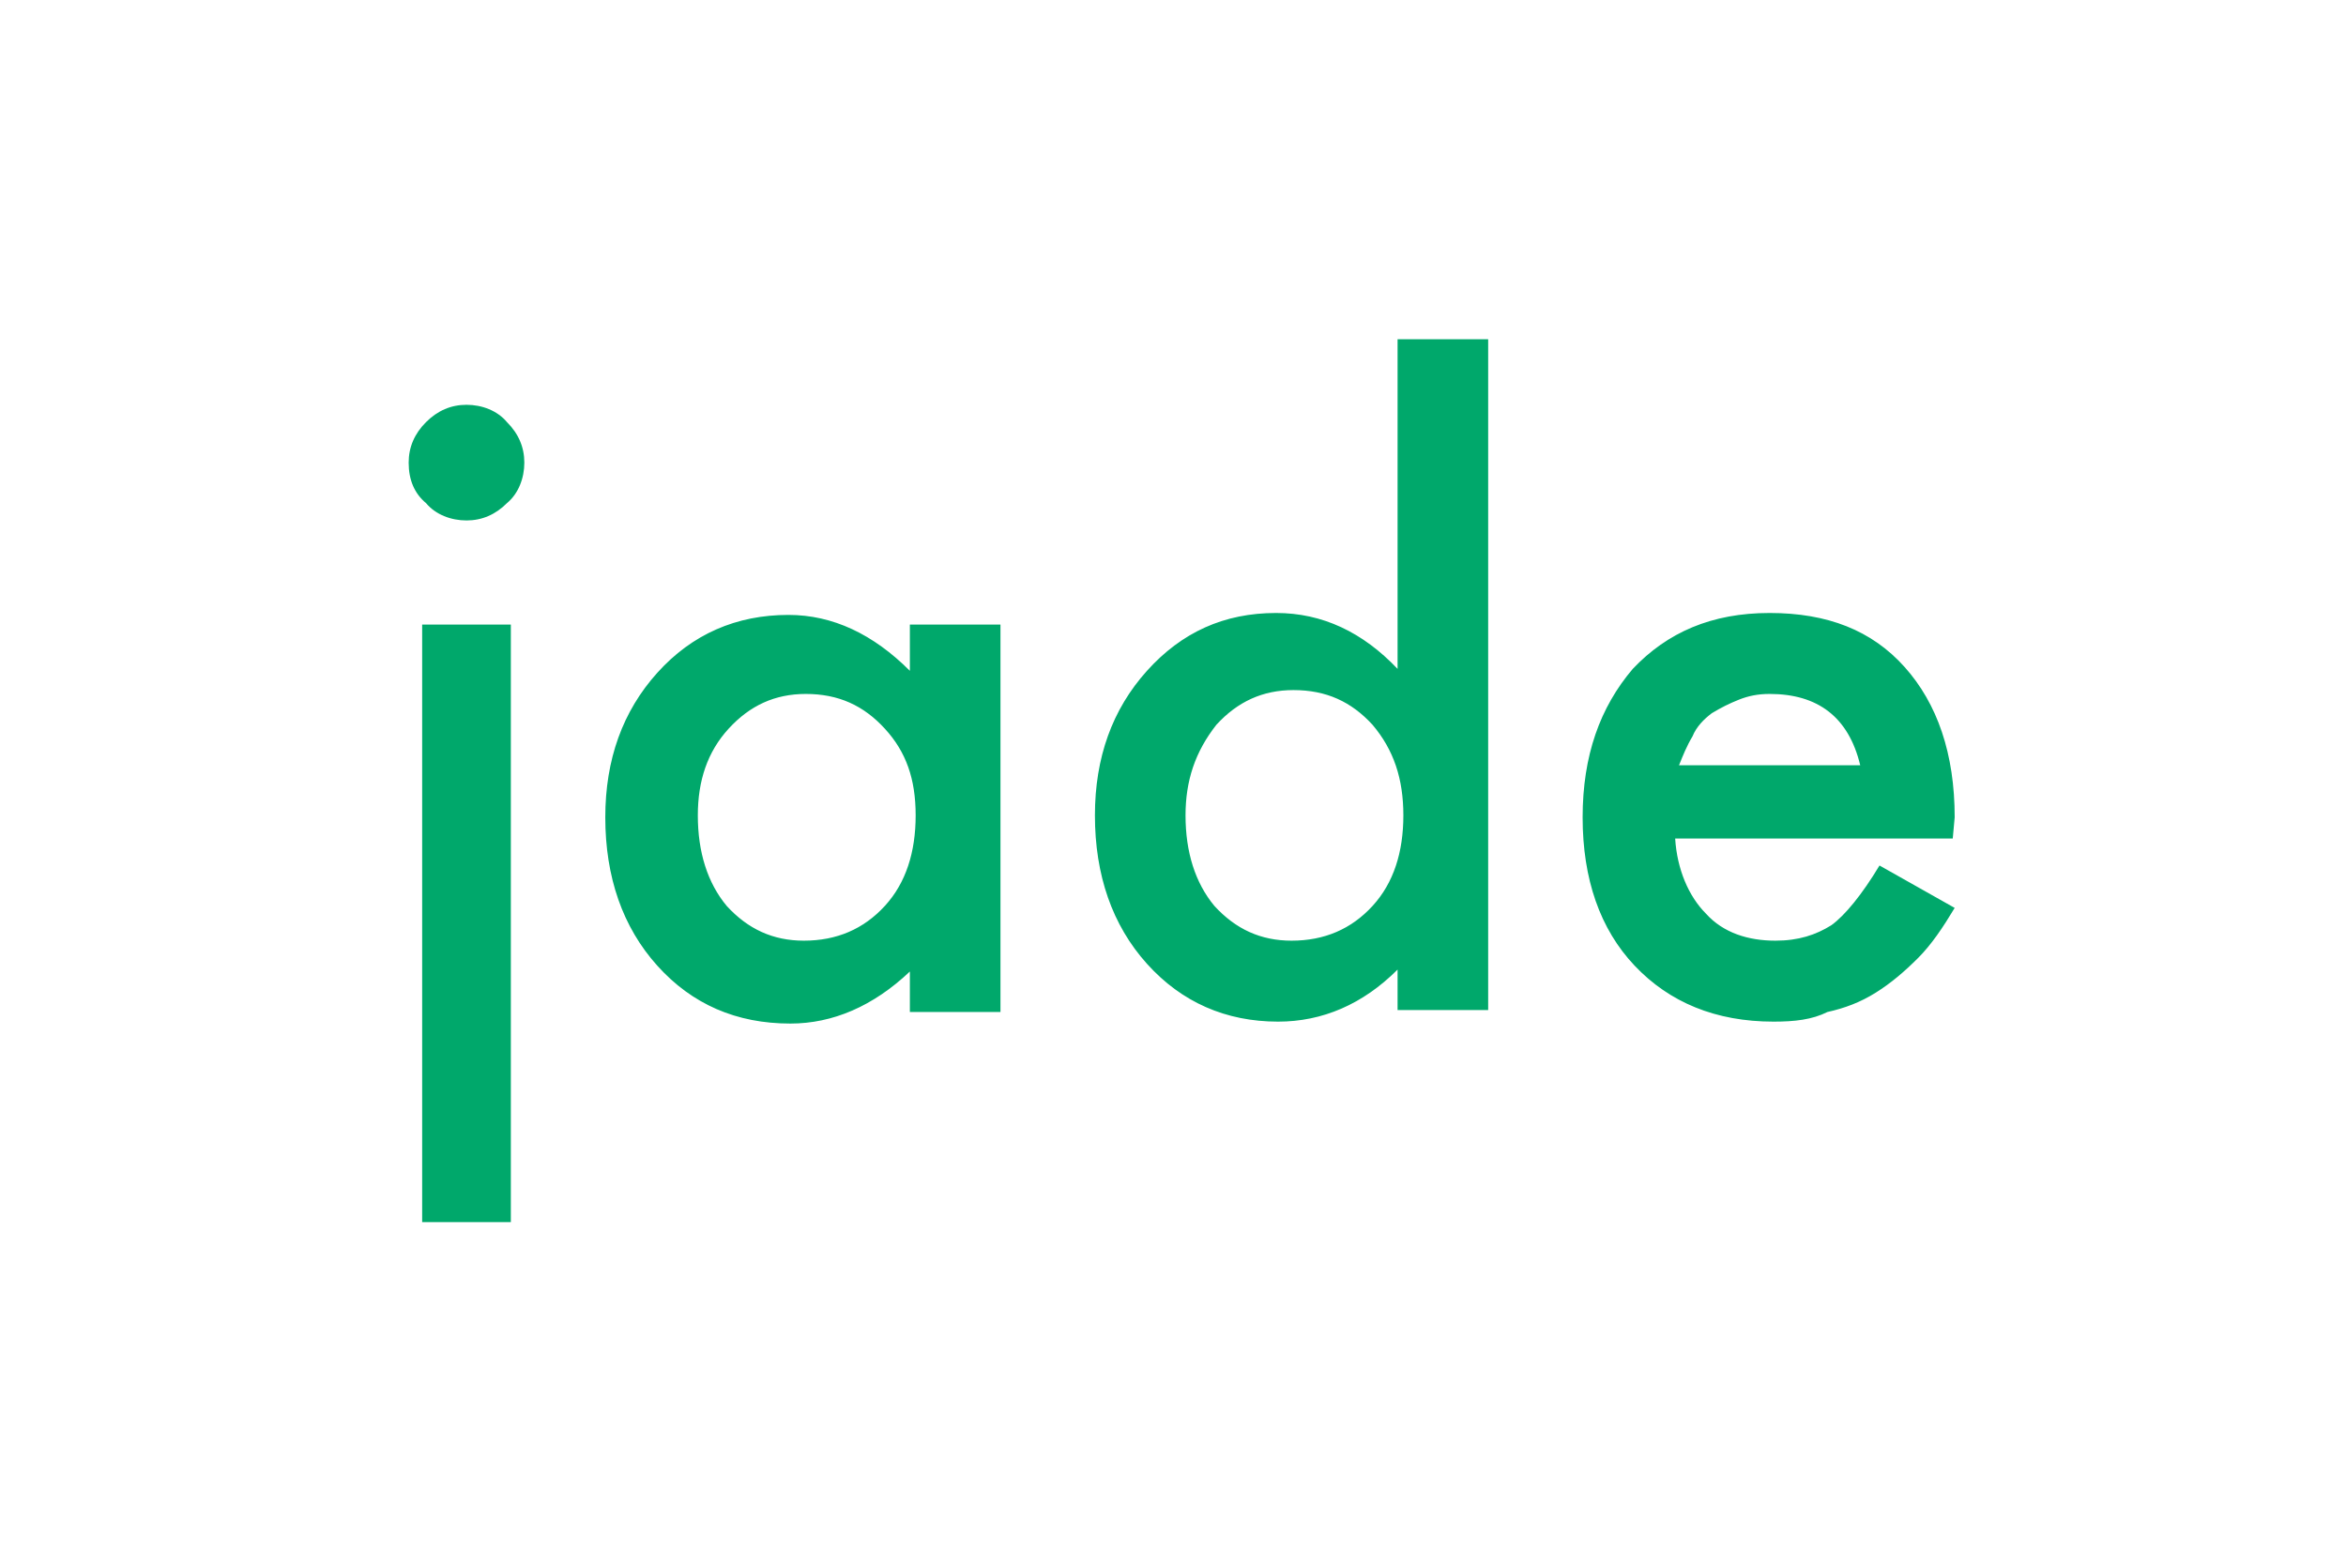
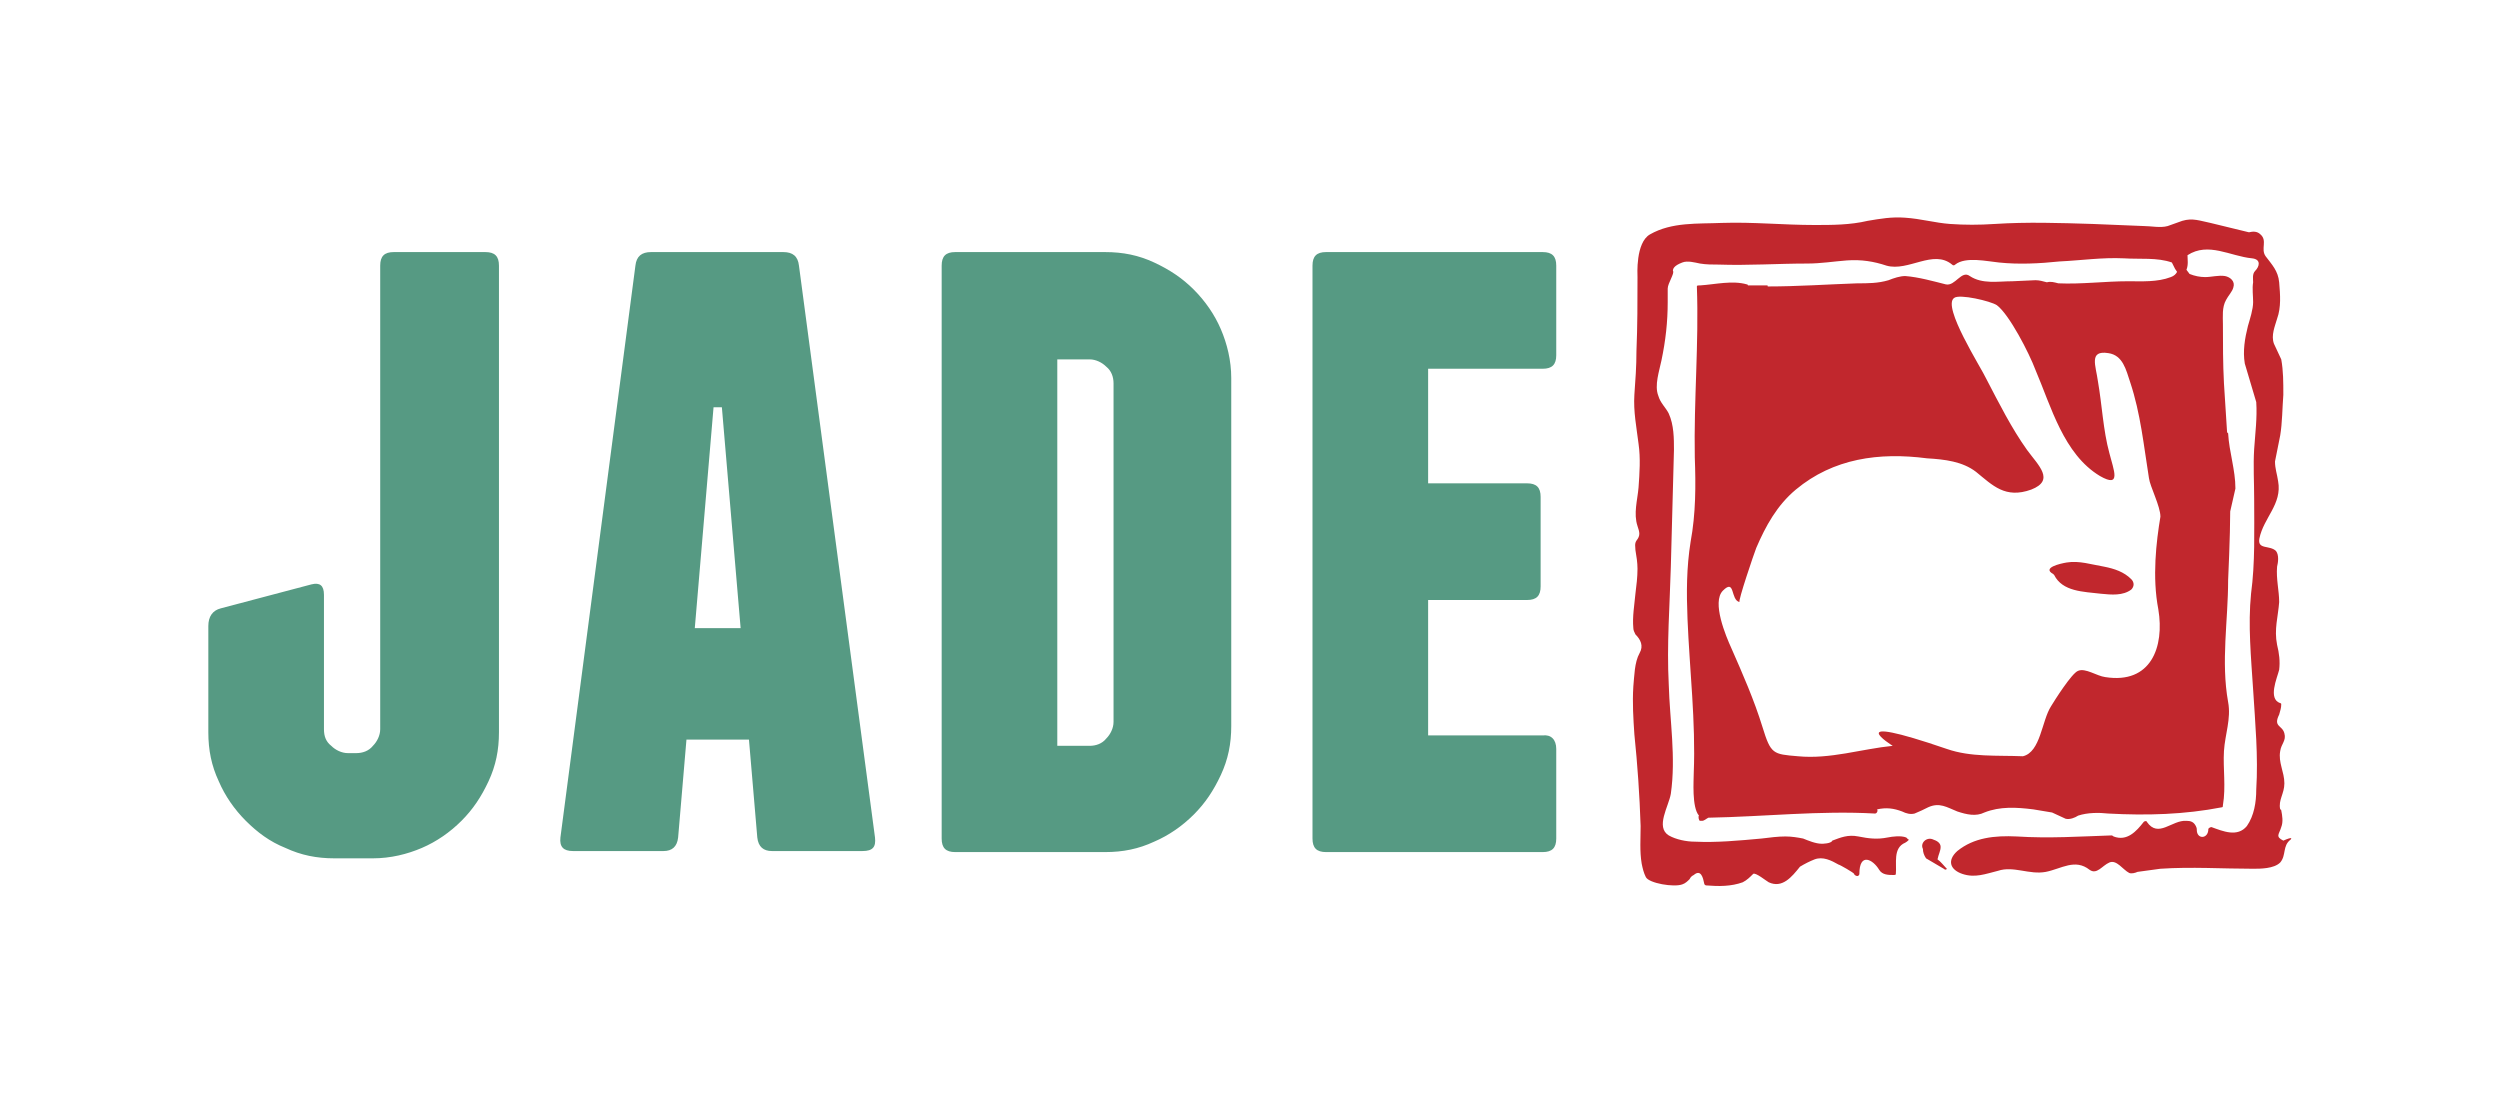
- <svg xmlns="http://www.w3.org/2000/svg" version="1.1" id="logo-jade-color-padded" viewBox="0 0 121.7 81.3">
-   <path fill="#00A86B" d="M21.2 24c0-0.8 0.3-1.5 0.9-2.1 0.6-0.6 1.3-0.9 2.1-0.9 0.8 0 1.6 0.3 2.1 0.9 0.6 0.6 0.9 1.3 0.9 2.1 0 0.8-0.3 1.6-0.9 2.1 -0.6 0.6-1.3 0.9-2.1 0.9 -0.8 0-1.6-0.3-2.1-0.9C21.5 25.6 21.2 24.9 21.2 24zM26.5 32.4v31h-4.6v-31H26.5zM47.2 32.4h4.7v20.1h-4.7v-2.1c-1.9 1.8-4 2.7-6.2 2.7 -2.8 0-5.1-1-6.9-3 -1.8-2-2.7-4.6-2.7-7.7 0-3 0.9-5.5 2.7-7.5s4.1-3 6.8-3c2.3 0 4.4 1 6.3 2.9V32.4zM36.2 42.3c0 1.9 0.5 3.5 1.5 4.7 1.1 1.2 2.4 1.8 4 1.8 1.7 0 3.1-0.6 4.2-1.8 1.1-1.2 1.6-2.8 1.6-4.7S47 39 45.9 37.8c-1.1-1.2-2.4-1.8-4.1-1.8 -1.6 0-2.9 0.6-4 1.8C36.7 39 36.2 40.5 36.2 42.3zM72.5 17.6h4.7v34.8h-4.7v-2.1c-1.8 1.8-3.9 2.7-6.2 2.7 -2.7 0-5-1-6.8-3 -1.8-2-2.7-4.6-2.7-7.7 0-3 0.9-5.5 2.7-7.5 1.8-2 4-3 6.7-3 2.4 0 4.5 1 6.3 2.9V17.6zM61.5 42.3c0 1.9 0.5 3.5 1.5 4.7 1.1 1.2 2.4 1.8 4 1.8 1.7 0 3.1-0.6 4.2-1.8 1.1-1.2 1.6-2.8 1.6-4.7s-0.5-3.4-1.6-4.7c-1.1-1.2-2.4-1.8-4.1-1.8 -1.6 0-2.9 0.6-4 1.8C62 39 61.5 40.5 61.5 42.3zM101.3 43.5H86.9c0.1 1.6 0.7 3 1.6 3.9 0.9 1 2.2 1.4 3.6 1.4 1.2 0 2.1-0.3 2.9-0.8 0.7-0.5 1.6-1.6 2.5-3.1l3.9 2.2c-0.6 1-1.2 1.9-1.9 2.6 -0.7 0.7-1.4 1.3-2.2 1.8 -0.8 0.5-1.6 0.8-2.5 1C94 52.9 93.1 53 92 53c-3 0-5.4-1-7.2-2.9 -1.8-1.9-2.7-4.5-2.7-7.7 0-3.2 0.9-5.7 2.6-7.7 1.8-1.9 4.1-2.9 7.1-2.9 3 0 5.3 0.9 7 2.8 1.7 1.9 2.6 4.5 2.6 7.8L101.3 43.5zM96.5 39.7c-0.6-2.5-2.2-3.7-4.7-3.7 -0.6 0-1.1 0.1-1.6 0.3 -0.5 0.2-0.9 0.4-1.4 0.7 -0.4 0.3-0.8 0.7-1 1.2 -0.3 0.5-0.5 1-0.7 1.5H96.5z" />
+ <svg xmlns="http://www.w3.org/2000/svg" viewBox="0 0 240 106" enable-background="new 0 0 240 106">
+   <path fill="#569A83" d="M46.6 24.2c.9 0 1.3.4 1.3 1.3v44.8c0 1.7-.3 3.2-1 4.7s-1.5 2.7-2.6 3.8c-1.1 1.1-2.4 2-3.8 2.6-1.4.6-3 1-4.7 1h-3.7c-1.7 0-3.2-.3-4.7-1-1.5-.6-2.7-1.5-3.8-2.6s-2-2.4-2.6-3.8c-.7-1.5-1-3-1-4.7v-10.2c0-.9.4-1.5 1.2-1.7l8.7-2.3c.8-.2 1.2.1 1.2 1v12.9c0 .7.2 1.2.7 1.6.4.4 1 .7 1.6.7h.8c.6 0 1.2-.2 1.6-.7.4-.4.7-1 .7-1.6v-44.5c0-.9.4-1.3 1.3-1.3h8.8zm37.4 56.2l-7.3-54.9c-.1-.9-.6-1.3-1.5-1.3h-12.7c-.9 0-1.4.4-1.5 1.3l-7.2 54.9c-.1.9.3 1.3 1.2 1.3h8.7c.8 0 1.3-.4 1.4-1.3l.8-9.4h6l.8 9.4c.1.9.6 1.3 1.4 1.3h8.7c1 0 1.3-.4 1.2-1.3zm-12.9-20.1h-4.4l1.8-21.2h.8l1.8 21.2zm46.1-28.7c-.6-1.4-1.5-2.7-2.6-3.8s-2.3-1.9-3.8-2.6c-1.5-.7-3-1-4.7-1h-14.4c-.9 0-1.3.4-1.3 1.3v55c0 .9.4 1.3 1.3 1.3h14.4c1.7 0 3.2-.3 4.7-1 1.4-.6 2.7-1.5 3.8-2.6 1.1-1.1 1.9-2.3 2.6-3.8s1-3 1-4.7v-33.4c0-1.7-.4-3.3-1-4.7zm-10.3 37.7c0 .6-.3 1.2-.7 1.6-.4.5-1 .7-1.6.7h-3.1v-37.1h3.1c.6 0 1.2.3 1.6.7.5.4.7 1 .7 1.6v32.5zm42.5 2.6v8.6c0 .9-.4 1.3-1.3 1.3h-20.8c-.9 0-1.3-.4-1.3-1.3v-55c0-.9.4-1.3 1.3-1.3h20.8c.9 0 1.3.4 1.3 1.3v8.6c0 .9-.4 1.3-1.3 1.3h-11v11h9.5c.9 0 1.3.4 1.3 1.3v8.6c0 .9-.4 1.3-1.3 1.3h-9.5v13h11c.8-.1 1.3.4 1.3 1.3z" />
+   <path fill="#C1272D" d="M204.6 55.6c.3.3.3.7 0 1-.8.6-1.9.5-2.9.4-1.7-.2-3.7-.2-4.5-1.8l-.1-.1c-1.1-.6.7-1 1.3-1.1 1.2-.2 2.4.2 3.6.4 1 .2 1.9.5 2.6 1.2zm15.3 25c-.8.6-.4 1.5-1 2.2-.6.6-1.9.6-2.6.6-3 0-5.9-.2-8.9 0-.7.1-1.4.2-2.2.3-.2.1-.6.2-.8.1-.6-.3-1.2-1.3-1.9-1-.7.3-1.2 1.2-1.9.7-1.4-1.1-2.7-.1-4.2.2-1.6.3-3.1-.6-4.6-.1-1.2.3-2.2.7-3.4.3-1.2-.4-1.5-1.3-.5-2.2 1.6-1.3 3.6-1.5 5.7-1.4 3.1.2 6.1 0 9.1-.1.1 0 .2.1.2.1 1.3.5 2.2-.5 2.9-1.4.1-.1.3-.1.3 0 1.1 1.6 2.4-.2 3.8-.1.4 0 .7.1.9.5.1.2.1.3.1.5.1.8 1.1.7 1.1-.2 0-.1.2-.2.3-.2 1.1.4 2.5 1 3.4-.1.7-1 .9-2.3.9-3.5.2-3.2-.1-6.4-.3-9.6-.2-3.1-.5-6.2-.2-9.2.4-3 .3-6 .3-9.1 0-1.6-.1-3.2 0-4.8.1-1.5.3-3 .2-4.5l-1.1-3.7c-.2-1.2 0-2.4.3-3.6.2-.7.5-1.6.5-2.3 0-.6-.1-1.3 0-1.9 0-.3-.1-.8.2-1.1.4-.4.6-1.1-.3-1.2-2.1-.2-4.2-1.6-6.2-.3 0 .4.1.9-.1 1.4l.3.4c.5.2 1 .3 1.5.3.6 0 1.3-.2 1.9-.1.5.1 1 .5.8 1.1-.1.4-.5.8-.7 1.2-.4.7-.3 1.6-.3 2.3 0 1.9 0 3.8.1 5.7.1 1.6.2 3.2.3 4.7l.1.1c.1 1.8.7 3.5.7 5.3l-.5 2.2c0 2.3-.2 6.6-.2 6.6 0 3.9-.7 7.8 0 11.7.3 1.6-.3 3.1-.4 4.7-.1 1.7.2 3.4-.1 5.2 0 .1 0 .2-.1.2-3.6.7-7.2.8-10.9.6-.9-.1-2-.1-2.9.2-.3.2-.8.4-1.2.3l-1.3-.6-1.8-.3c-1.6-.2-3.2-.3-4.7.3-.8.4-1.7.2-2.6-.1-1-.4-1.7-.9-2.8-.4-.4.2-.8.4-1.3.6-.4.1-.8 0-1.2-.2-.8-.3-1.5-.4-2.4-.2.1.1 0 .4-.2.4-5.3-.3-10.6.3-16 .4-.2.1-.4.3-.6.3h-.2c-.1 0-.2-.4-.1-.5-.7-.8-.5-3.4-.5-4.1.2-4.9-.4-9.9-.6-14.8-.1-2.5-.1-4.9.3-7.4.5-2.7.5-5.4.4-8.1-.1-5.5.4-10.9.2-16.4 0-.1.1-.1.2-.1h.1c1.5-.1 3.1-.5 4.5-.1 0 0 .1 0 .1.1h1.8c.1 0 .1 0 .1.1 2.9 0 5.7-.2 8.6-.3 1 0 2 0 3-.3.5-.2 1.1-.4 1.6-.4 1.3.1 2.7.5 3.9.8.9.2 1.5-1.4 2.3-.8 1.2.8 2.7.5 4.1.5l2.2-.1c.4 0 .7.1 1.1.2.4-.1.7 0 1.1.1 2.2.1 4.5-.2 6.7-.2 1.3 0 2.8.1 4.1-.4.3-.1.5-.3.6-.5l-.2-.3-.3-.6c-1.4-.5-3.1-.3-4.6-.4-2.1-.1-4.1.2-6.2.3-1.9.2-3.9.3-5.8.1-1.1-.1-3.2-.6-4.2.2-.1.1-.2.1-.3 0-1.8-1.5-4.2.7-6.3.1-1.2-.4-2.4-.6-3.8-.5-1.3.1-2.5.3-3.8.3-2.8 0-5.7.2-8.5.1-.6 0-1.2 0-1.8-.1-.5-.1-1.2-.3-1.7-.1-.8.3-.9.6-.9.8.2.2-.5 1.2-.5 1.7v1.3c0 1.9-.2 3.7-.6 5.6-.2 1-.7 2.4-.3 3.4.2.7.7 1.1 1 1.7.5 1.1.5 2.4.5 3.5l-.3 11.2c-.1 3.7-.4 7.5-.2 11.3.1 3.5.7 7 .2 10.5-.2 1.2-1.5 3.2-.2 4 .7.4 1.7.6 2.5.6 2.1.1 4.2-.1 6.4-.3.8-.1 1.6-.2 2.3-.2.6 0 1.2.1 1.7.2.5.2 1.2.5 1.8.5 0 0 .9 0 1-.3.8-.3 1.5-.6 2.5-.4s1.8.3 2.8.1c.5-.1 1.3-.2 1.8 0l.2.2c.2-.1-.1.2-.3.3-1.2.5-.8 2-.9 3 0 .1-.1.1-.2.1-.5 0-1.1 0-1.4-.5-.6-1-1.9-1.7-1.9.4 0 .1-.1.2-.2.2s-.3-.1-.3-.2-1.4-.9-1.5-.9c-.7-.4-1.5-.8-2.3-.5-.5.2-.9.4-1.4.7-.8 1-1.7 2.1-3 1.5-.2-.1-1.3-1-1.5-.8-.3.3-.6.6-1 .8-1.1.4-2.3.4-3.5.3-.1 0-.2-.1-.2-.2-.1-.5-.3-1.4-1-.8-.2.1-.3.2-.4.4-.2.2-.4.4-.7.5-.8.3-3.2-.1-3.5-.7-.2-.4-.3-.8-.4-1.3-.2-1.2-.1-2.4-.1-3.6-.1-3-.3-5.9-.6-8.8-.1-1.5-.2-3-.1-4.6.1-1 .1-2.3.6-3.2.4-.7.1-1.3-.4-1.8-.1-.2-.2-.4-.2-.6-.1-1.1.1-2.2.2-3.3.1-.8.2-1.6.2-2.4 0-.6-.1-1.2-.2-1.8 0-.3-.1-.6.1-.9.4-.5.3-.8.1-1.4-.4-1.2 0-2.5.1-3.7.1-1.4.2-2.8 0-4.2-.2-1.6-.5-3.1-.4-4.7.1-1.4.2-2.7.2-4.2.1-2.4.1-4.8.1-7.1 0-.2-.2-3.3 1.2-4.1 2.1-1.2 4.6-1 6.9-1.1 3-.1 5.9.2 8.9.2 1.7 0 3.4 0 5.1-.4 1.2-.2 2.3-.4 3.6-.3 1.5.1 2.9.5 4.3.6 1.4.1 2.8.1 4.3 0 3.1-.2 6.2-.1 9.4 0l4.9.2c.7 0 1.6.2 2.3 0l1.4-.5c1-.3 1.7 0 2.7.2l3.7.9c.4-.1.8-.1 1.1.2.7.6 0 1.4.5 2.1.6.8 1.2 1.4 1.3 2.5.1 1.2.2 2.4-.2 3.5-.2.7-.6 1.6-.3 2.4l.7 1.5c.2 1.1.2 2.2.2 3.4-.1 1.3-.1 2.7-.3 3.9l-.5 2.5c0 .7.2 1.2.3 1.9.4 2.2-1.4 3.5-1.8 5.5-.2 1.1 1 .6 1.6 1.2.3.4.2 1.1.1 1.5-.1 1.2.2 2.3.2 3.4-.1 1.4-.5 2.6-.2 4.1.2.8.3 1.6.2 2.4-.2.8-1.1 2.8.1 3.2.1 0 .1.1.1.1 0 .4-.1.6-.2 1-.6 1.2.3 1 .5 1.8.2.7-.3 1-.4 1.7-.2 1.1.4 2 .4 3.1 0 1-.6 1.6-.4 2.5.1 0 .1.1.1.1.1.5.2 1.1 0 1.6-.2.7-.6.9.2 1.3.9-.4.8-.2.7-.1zm-12.5-31c0-1-1-2.9-1.1-3.7-.5-3.1-.8-6.2-1.8-9.2-.4-1.2-.7-2.6-2.1-2.8-1.9-.3-1.2 1.2-1 2.7.4 2.3.5 4.7 1.1 6.9.4 1.6 1.2 3.4-.9 2.2-3.5-2.1-4.7-6.7-6.2-10.2-.6-1.6-2.5-5.3-3.7-6.2-.6-.4-3.6-1.1-4.1-.7-1.2.8 2.6 6.7 3.1 7.8 1.2 2.3 2.4 4.7 3.9 6.8 1.1 1.5 2.7 2.9.4 3.8-2.5.9-3.7-.4-5.3-1.7-1.3-1-3-1.2-4.7-1.3-4.6-.6-9 0-12.6 3-1.8 1.5-2.9 3.5-3.8 5.6-.2.5-1.8 5.2-1.6 5.2-.9-.2-.4-2.3-1.6-1.1-1.1 1.1.3 4.4.8 5.5 1.1 2.5 2.2 5 3 7.6s1 2.6 3.4 2.8c3.1.3 6.1-.7 9.1-1 0 0-5.3-3.3 5.2.3 2.3.8 4.8.6 7.3.7 1.7-.4 1.8-3.4 2.7-4.8.3-.5 2-3.2 2.6-3.4.7-.3 1.8.5 2.6.6 4.4.7 5.7-2.9 5.1-6.5-.6-3.1-.2-6.5.2-8.9zm-20.8 33.8c.2.2.4 0 .2-.1-.2-.2-.5-.6-.8-.8.1-.5.3-.8.3-1.2s-.4-.6-.7-.7c-.6-.3-1.3.3-1 .9 0 .3.1.6.3.9l1.7 1z" />
</svg>
